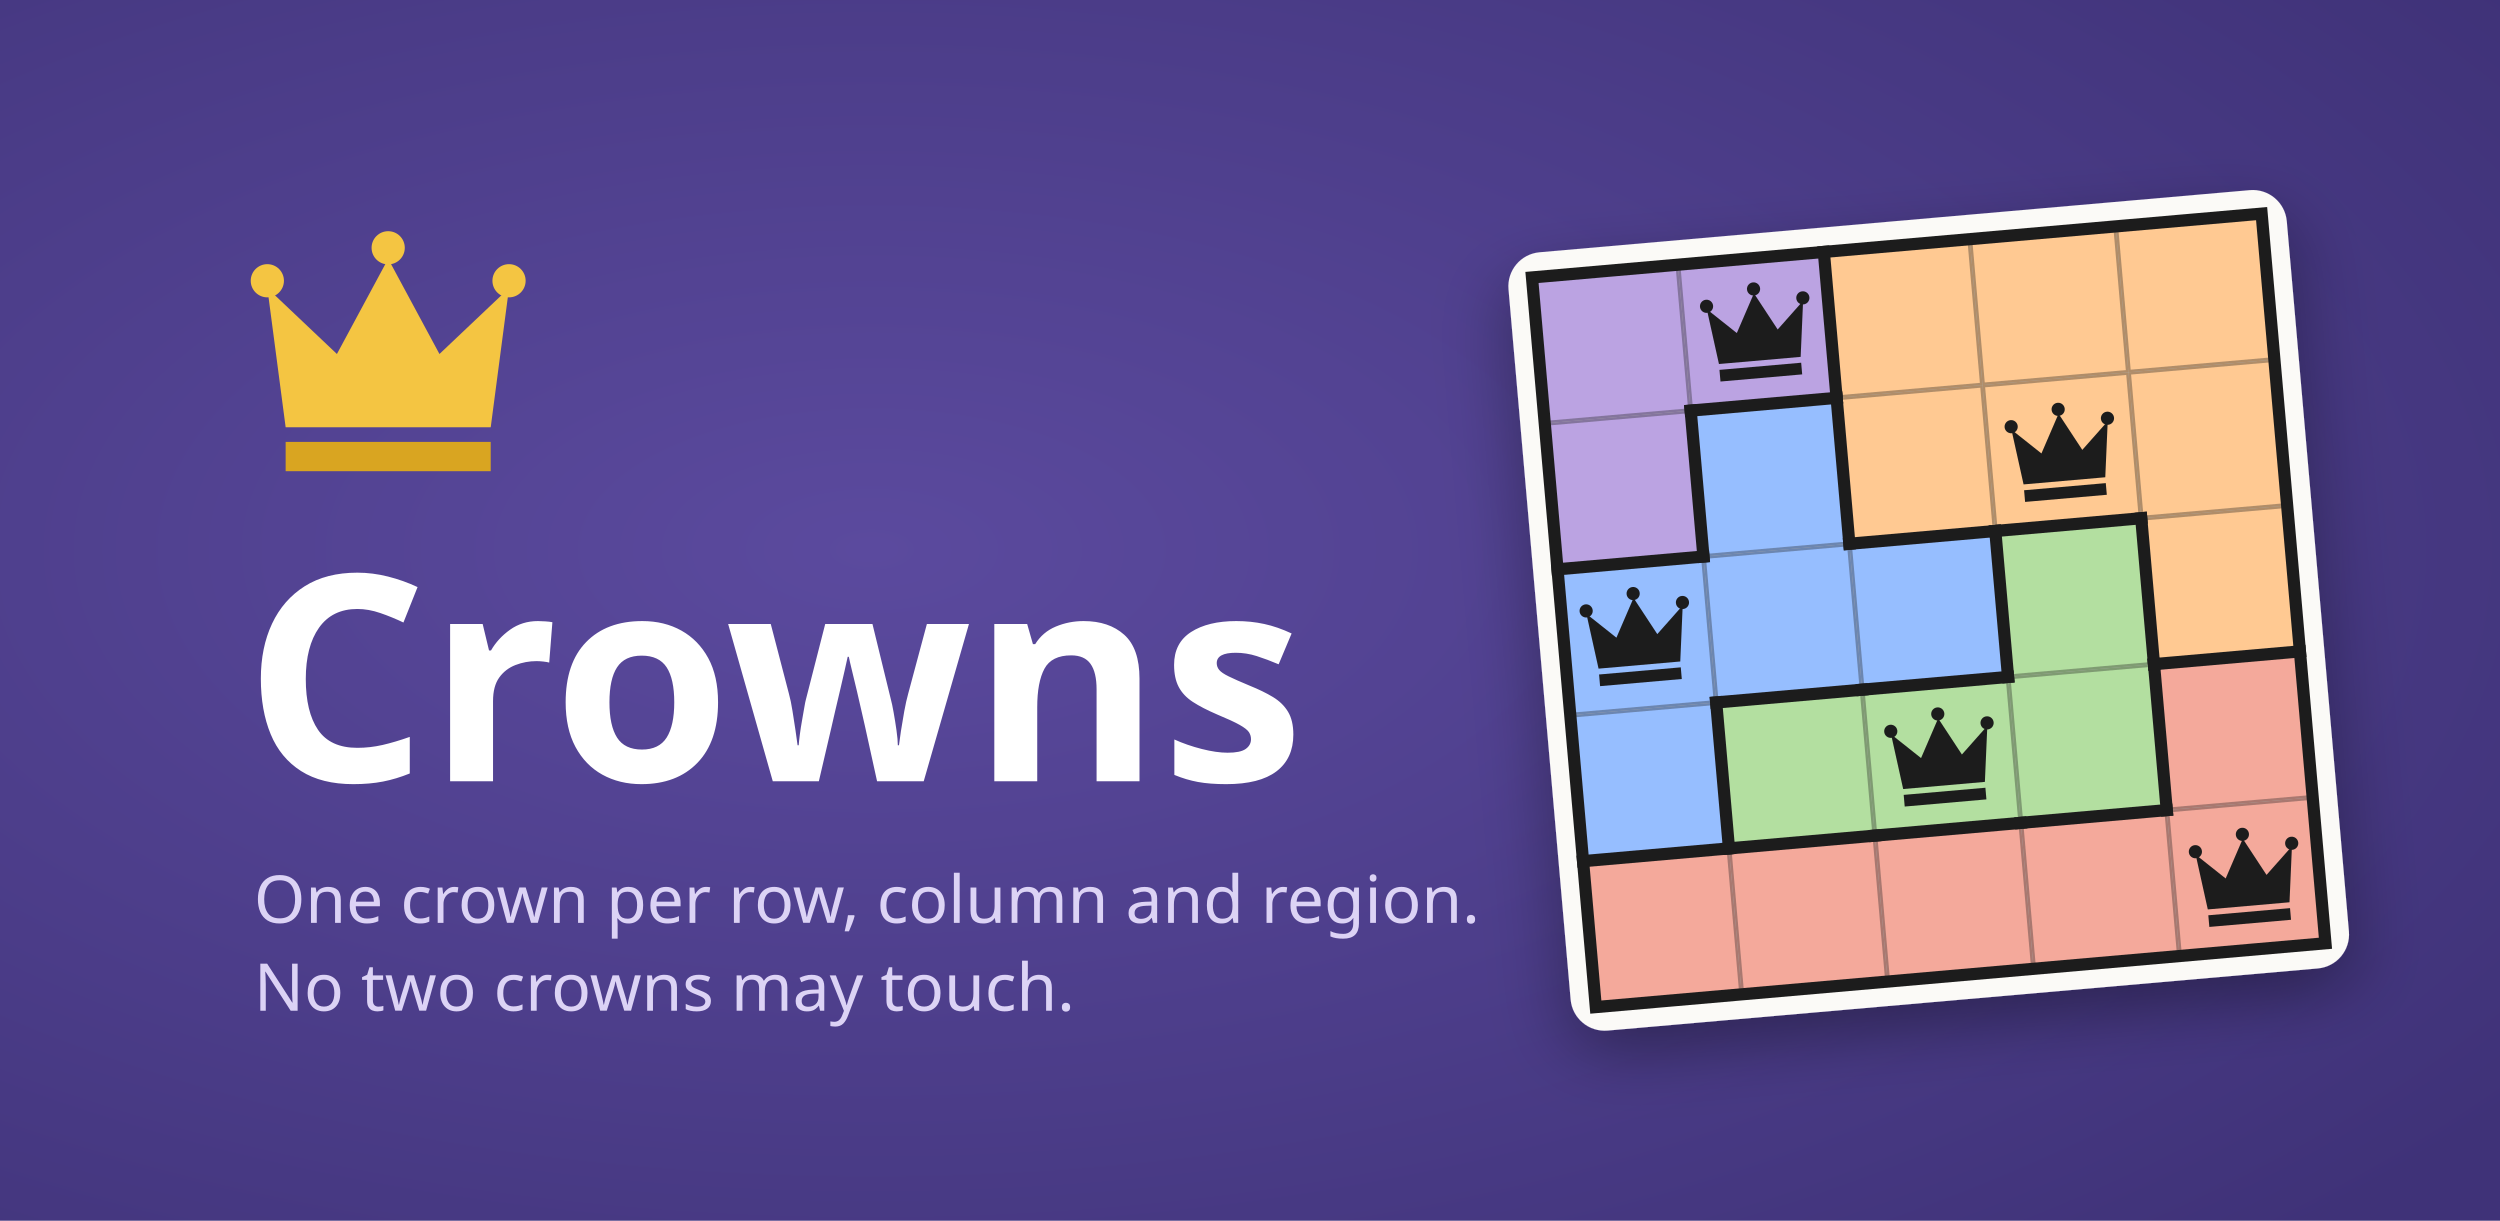
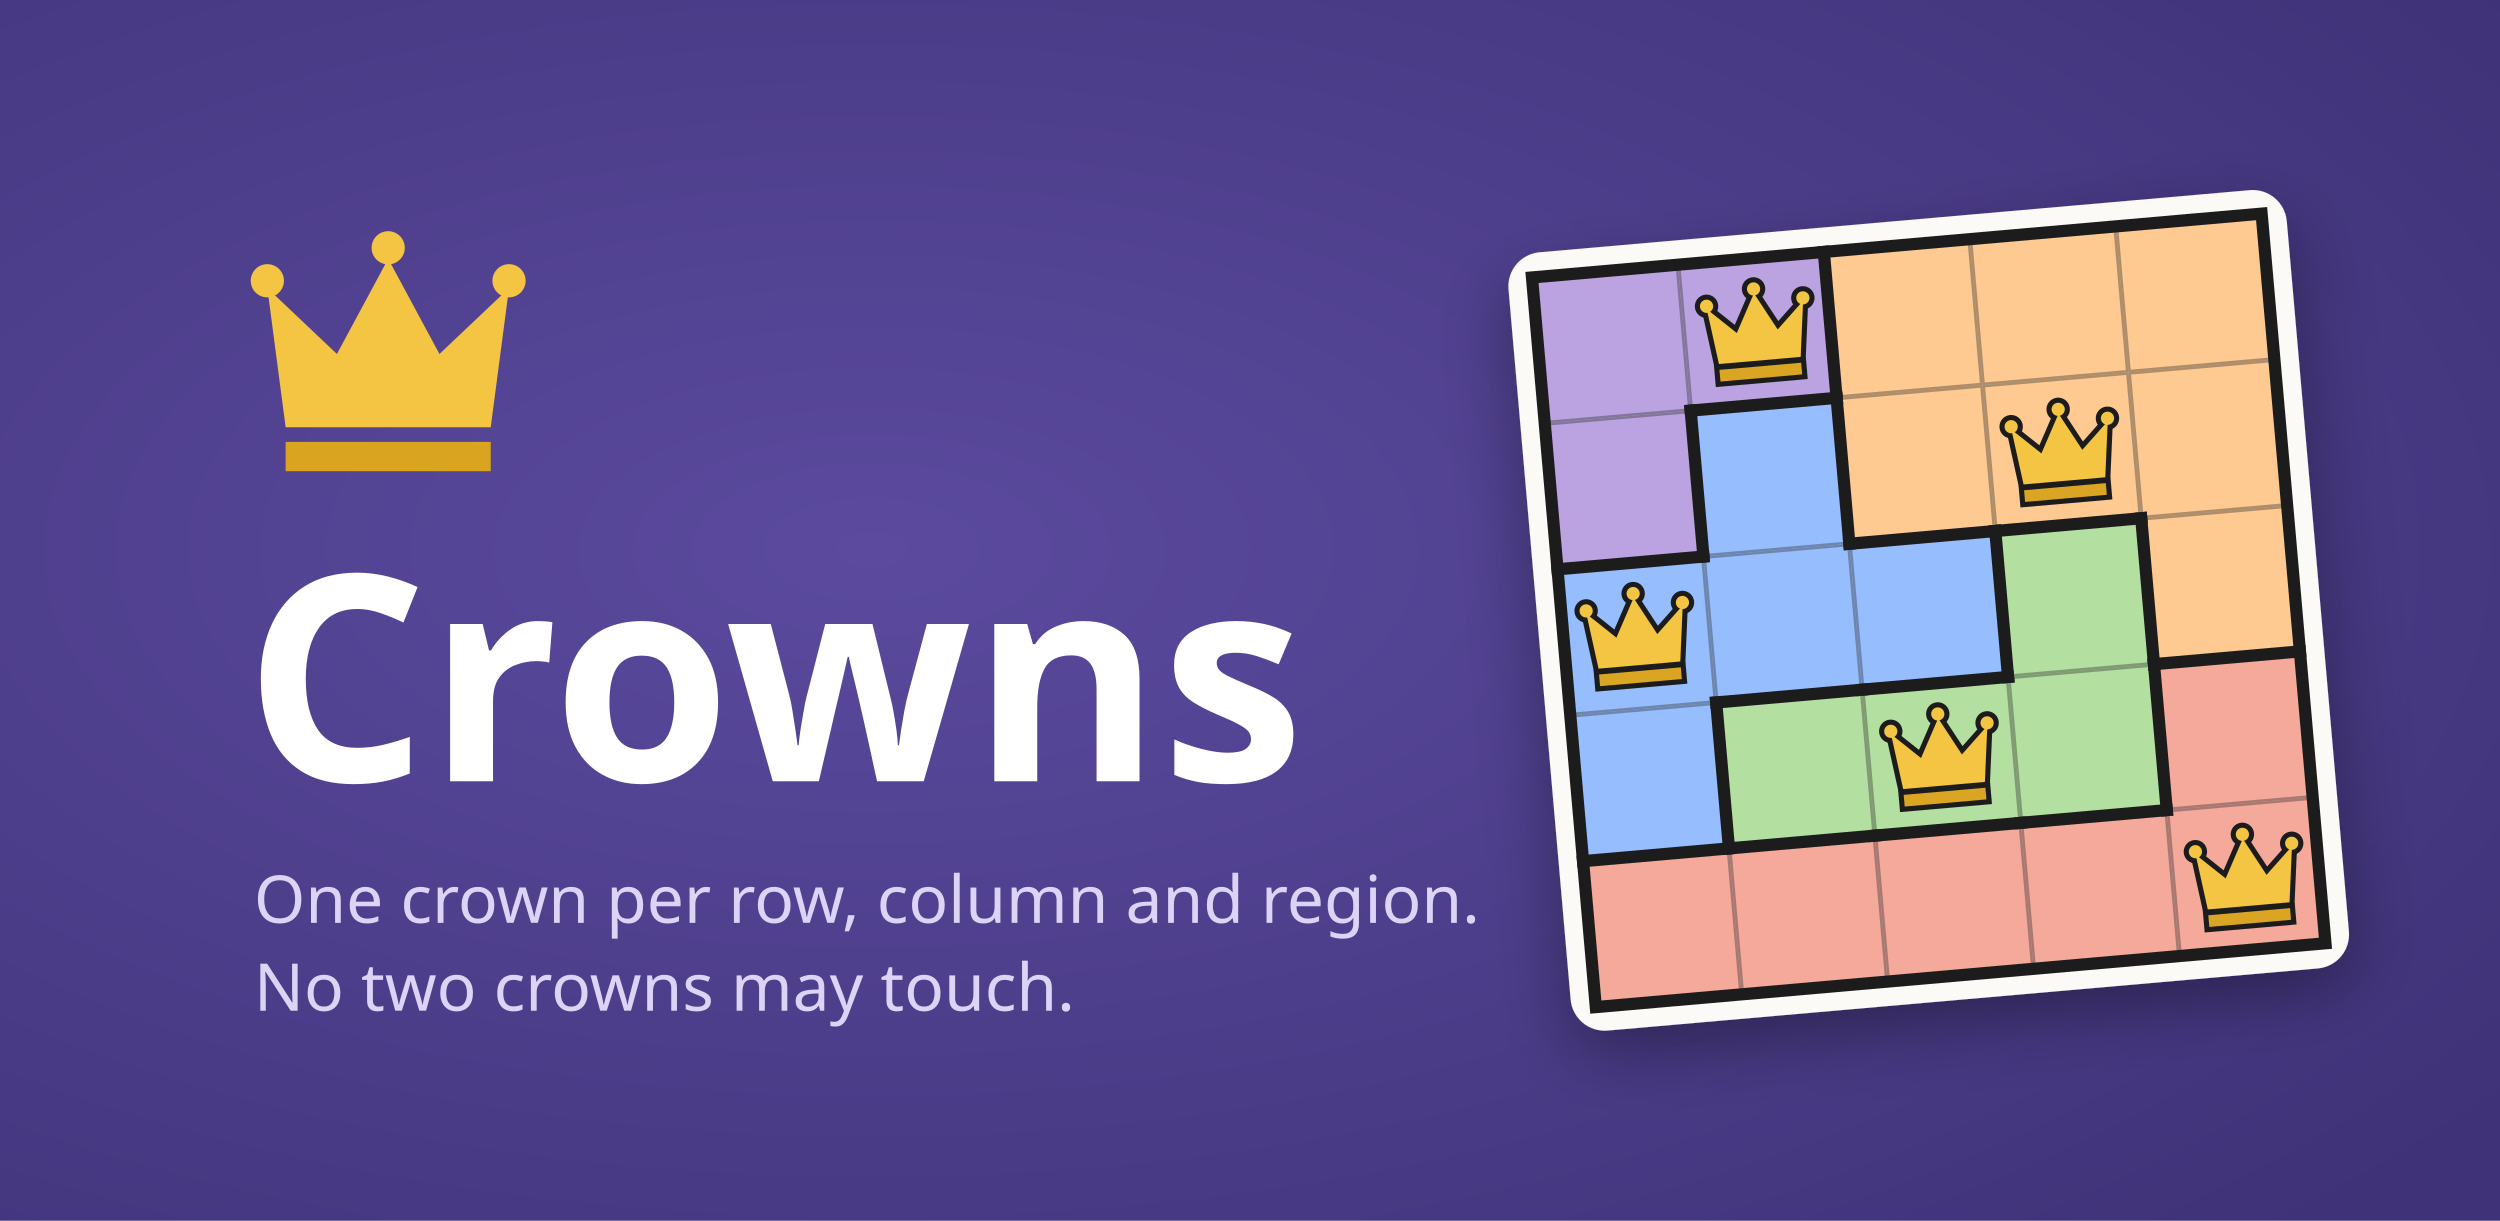
<svg xmlns="http://www.w3.org/2000/svg" width="1024" height="500" viewBox="0 0 1024 500">
  <defs>
    <radialGradient id="bg" cx="35%" cy="45%" r="80%">
      <stop offset="0" stop-color="#5b4a9e" />
      <stop offset="1" stop-color="#3f3278" />
    </radialGradient>
    <filter id="shadow" x="-20%" y="-20%" width="140%" height="140%">
      <feDropShadow dx="0" dy="10" stdDeviation="14" flood-color="#000" flood-opacity="0.35" />
    </filter>
  </defs>
  <rect width="1024" height="500" fill="url(#bg)" />
  <polygon points="117.0,175.0 109.5,118.0 138.0,145.0 159.0,106.0 180.0,145.0 208.5,118.0 201.0,175.0" fill="#f4c542" />
  <rect x="117.0" y="181.0" width="84.0" height="12.0" fill="#d9a521" />
  <circle cx="109.5" cy="115.0" r="6.8" fill="#f4c542" />
  <circle cx="159.0" cy="101.5" r="6.8" fill="#f4c542" />
  <circle cx="208.5" cy="115.0" r="6.8" fill="#f4c542" />
  <text x="100" y="320" font-family="Fira Sans" font-weight="800" font-size="118" fill="#ffffff">Crowns</text>
  <text x="104" y="378" font-family="Fira Sans" font-weight="500" font-size="27" fill="#dcd3f5">One crown per row, column and region.</text>
  <text x="104" y="414" font-family="Fira Sans" font-weight="500" font-size="27" fill="#dcd3f5">No two crowns may touch.</text>
  <g filter="url(#shadow)" transform="rotate(-5 790 250)">
    <rect x="630" y="90" width="320" height="320" rx="14" fill="#fbfaf7" />
    <rect x="640.0" y="100.0" width="60.0" height="60.0" fill="#bba3e2" />
    <rect x="700.0" y="100.0" width="60.0" height="60.0" fill="#bba3e2" />
    <rect x="760.0" y="100.0" width="60.0" height="60.0" fill="#ffc992" />
    <rect x="820.0" y="100.0" width="60.0" height="60.0" fill="#ffc992" />
    <rect x="880.0" y="100.0" width="60.0" height="60.0" fill="#ffc992" />
    <rect x="640.0" y="160.0" width="60.0" height="60.0" fill="#bba3e2" />
    <rect x="700.0" y="160.0" width="60.0" height="60.0" fill="#96beff" />
    <rect x="760.0" y="160.0" width="60.0" height="60.0" fill="#ffc992" />
    <rect x="820.0" y="160.0" width="60.0" height="60.0" fill="#ffc992" />
    <rect x="880.0" y="160.0" width="60.0" height="60.0" fill="#ffc992" />
    <rect x="640.0" y="220.0" width="60.0" height="60.0" fill="#96beff" />
    <rect x="700.0" y="220.0" width="60.0" height="60.0" fill="#96beff" />
    <rect x="760.0" y="220.0" width="60.0" height="60.0" fill="#96beff" />
    <rect x="820.0" y="220.0" width="60.0" height="60.0" fill="#b3dfa0" />
    <rect x="880.0" y="220.0" width="60.0" height="60.0" fill="#ffc992" />
    <rect x="640.0" y="280.0" width="60.0" height="60.0" fill="#96beff" />
    <rect x="700.0" y="280.0" width="60.0" height="60.0" fill="#b3dfa0" />
    <rect x="760.0" y="280.0" width="60.0" height="60.0" fill="#b3dfa0" />
    <rect x="820.0" y="280.0" width="60.0" height="60.0" fill="#b3dfa0" />
    <rect x="880.0" y="280.0" width="60.0" height="60.0" fill="#f4a99b" />
    <rect x="640.0" y="340.0" width="60.0" height="60.0" fill="#f4a99b" />
    <rect x="700.0" y="340.0" width="60.0" height="60.0" fill="#f4a99b" />
    <rect x="760.0" y="340.0" width="60.0" height="60.0" fill="#f4a99b" />
    <rect x="820.0" y="340.0" width="60.0" height="60.0" fill="#f4a99b" />
    <rect x="880.0" y="340.0" width="60.0" height="60.0" fill="#f4a99b" />
    <g opacity="0.35" stroke="#1e1e1e" stroke-width="2">
      <line x1="700.0" y1="100.0" x2="700.0" y2="160.0" />
      <line x1="640.0" y1="160.0" x2="700.0" y2="160.0" />
      <line x1="820.0" y1="100.0" x2="820.0" y2="160.0" />
      <line x1="760.0" y1="160.0" x2="820.0" y2="160.0" />
      <line x1="880.0" y1="100.0" x2="880.0" y2="160.0" />
      <line x1="820.0" y1="160.0" x2="880.0" y2="160.0" />
      <line x1="880.0" y1="160.0" x2="940.0" y2="160.0" />
      <line x1="700.0" y1="220.0" x2="760.0" y2="220.0" />
      <line x1="820.0" y1="160.0" x2="820.0" y2="220.0" />
      <line x1="880.0" y1="160.0" x2="880.0" y2="220.0" />
      <line x1="880.0" y1="220.0" x2="940.0" y2="220.0" />
      <line x1="700.0" y1="220.0" x2="700.0" y2="280.0" />
      <line x1="640.0" y1="280.0" x2="700.0" y2="280.0" />
      <line x1="760.0" y1="220.0" x2="760.0" y2="280.0" />
      <line x1="820.0" y1="280.0" x2="880.0" y2="280.0" />
      <line x1="760.0" y1="280.0" x2="760.0" y2="340.0" />
      <line x1="820.0" y1="280.0" x2="820.0" y2="340.0" />
      <line x1="880.0" y1="340.0" x2="940.0" y2="340.0" />
      <line x1="700.0" y1="340.0" x2="700.0" y2="400.0" />
      <line x1="760.0" y1="340.0" x2="760.0" y2="400.0" />
      <line x1="820.0" y1="340.0" x2="820.0" y2="400.0" />
      <line x1="880.0" y1="340.0" x2="880.0" y2="400.0" />
    </g>
    <g stroke="#1e1e1e" stroke-width="5" stroke-linecap="square">
      <line x1="760.0" y1="100.0" x2="760.0" y2="160.0" />
      <line x1="700.0" y1="160.0" x2="760.0" y2="160.0" />
      <line x1="700.0" y1="160.0" x2="700.0" y2="220.0" />
      <line x1="640.0" y1="220.0" x2="700.0" y2="220.0" />
      <line x1="760.0" y1="160.0" x2="760.0" y2="220.0" />
      <line x1="760.0" y1="220.0" x2="820.0" y2="220.0" />
      <line x1="820.0" y1="220.0" x2="880.0" y2="220.0" />
      <line x1="700.0" y1="280.0" x2="760.0" y2="280.0" />
      <line x1="820.0" y1="220.0" x2="820.0" y2="280.0" />
      <line x1="760.0" y1="280.0" x2="820.0" y2="280.0" />
      <line x1="880.0" y1="220.0" x2="880.0" y2="280.0" />
      <line x1="880.0" y1="280.0" x2="940.0" y2="280.0" />
      <line x1="700.0" y1="280.0" x2="700.0" y2="340.0" />
      <line x1="640.0" y1="340.0" x2="700.0" y2="340.0" />
      <line x1="700.0" y1="340.0" x2="760.0" y2="340.0" />
      <line x1="760.0" y1="340.0" x2="820.0" y2="340.0" />
      <line x1="880.0" y1="280.0" x2="880.0" y2="340.0" />
      <line x1="820.0" y1="340.0" x2="880.0" y2="340.0" />
    </g>
    <rect x="640" y="100" width="300" height="300" fill="none" stroke="#1e1e1e" stroke-width="5" />
-     <polygon points="713.2,142.0 710.2,119.2 721.6,130.0 730.0,114.4 738.4,130.0 749.8,119.2 746.8,142.0" fill="#1e1e1e" />
-     <rect x="713.2" y="144.4" width="33.6" height="4.8" fill="#1e1e1e" />
-     <circle cx="710.2" cy="118.0" r="2.7" fill="#1e1e1e" />
-     <circle cx="730.0" cy="112.6" r="2.7" fill="#1e1e1e" />
-     <circle cx="749.8" cy="118.0" r="2.7" fill="#1e1e1e" />
-     <polygon points="833.2,202.0 830.2,179.2 841.6,190.0 850.0,174.4 858.4,190.0 869.8,179.2 866.8,202.0" fill="#1e1e1e" />
-     <rect x="833.2" y="204.4" width="33.6" height="4.8" fill="#1e1e1e" />
-     <circle cx="830.2" cy="178.0" r="2.7" fill="#1e1e1e" />
-     <circle cx="850.0" cy="172.6" r="2.7" fill="#1e1e1e" />
-     <circle cx="869.8" cy="178.0" r="2.7" fill="#1e1e1e" />
-     <polygon points="653.2,262.0 650.2,239.2 661.6,250.0 670.0,234.4 678.4,250.0 689.8,239.2 686.8,262.0" fill="#1e1e1e" />
-     <rect x="653.2" y="264.4" width="33.6" height="4.8" fill="#1e1e1e" />
-     <circle cx="650.2" cy="238.0" r="2.7" fill="#1e1e1e" />
-     <circle cx="670.0" cy="232.6" r="2.7" fill="#1e1e1e" />
-     <circle cx="689.8" cy="238.0" r="2.7" fill="#1e1e1e" />
-     <polygon points="773.2,322.0 770.2,299.2 781.6,310.0 790.0,294.4 798.4,310.0 809.8,299.2 806.8,322.0" fill="#1e1e1e" />
-     <rect x="773.2" y="324.4" width="33.6" height="4.8" fill="#1e1e1e" />
-     <circle cx="770.2" cy="298.0" r="2.7" fill="#1e1e1e" />
-     <circle cx="790.0" cy="292.6" r="2.7" fill="#1e1e1e" />
-     <circle cx="809.8" cy="298.0" r="2.7" fill="#1e1e1e" />
-     <polygon points="893.2,382.0 890.2,359.2 901.6,370.0 910.0,354.4 918.4,370.0 929.8,359.2 926.8,382.0" fill="#1e1e1e" />
-     <rect x="893.2" y="384.4" width="33.6" height="4.8" fill="#1e1e1e" />
-     <circle cx="890.2" cy="358.0" r="2.7" fill="#1e1e1e" />
-     <circle cx="910.0" cy="352.6" r="2.7" fill="#1e1e1e" />
-     <circle cx="929.8" cy="358.0" r="2.7" fill="#1e1e1e" />
+     <polygon points="713.2,142.0 710.2,119.2 721.6,130.0 730.0,114.4 738.4,130.0 749.8,119.2 746.8,142.0" fill="#1e1e1e" stroke="#1e1e1e" stroke-width="4.2" stroke-linejoin="round" />
+     <rect x="711.1" y="142.3" width="37.8" height="9.0" fill="#1e1e1e" />
+     <circle cx="710.2" cy="118.0" r="4.8" fill="#1e1e1e" />
+     <circle cx="730.0" cy="112.6" r="4.8" fill="#1e1e1e" />
+     <circle cx="749.8" cy="118.0" r="4.8" fill="#1e1e1e" />
+     <polygon points="713.2,142.0 710.2,119.2 721.6,130.0 730.0,114.4 738.4,130.0 749.8,119.2 746.8,142.0" fill="#f4c542" />
+     <rect x="713.2" y="144.4" width="33.6" height="4.8" fill="#d9a521" />
+     <circle cx="710.2" cy="118.0" r="2.7" fill="#f4c542" />
+     <circle cx="730.0" cy="112.6" r="2.7" fill="#f4c542" />
+     <circle cx="749.8" cy="118.0" r="2.7" fill="#f4c542" />
+     <polygon points="833.2,202.0 830.2,179.2 841.6,190.0 850.0,174.4 858.4,190.0 869.8,179.2 866.8,202.0" fill="#1e1e1e" stroke="#1e1e1e" stroke-width="4.2" stroke-linejoin="round" />
+     <rect x="831.1" y="202.3" width="37.8" height="9.0" fill="#1e1e1e" />
+     <circle cx="830.2" cy="178.0" r="4.8" fill="#1e1e1e" />
+     <circle cx="850.0" cy="172.6" r="4.8" fill="#1e1e1e" />
+     <circle cx="869.8" cy="178.0" r="4.8" fill="#1e1e1e" />
+     <polygon points="833.2,202.0 830.2,179.2 841.6,190.0 850.0,174.4 858.4,190.0 869.8,179.2 866.8,202.0" fill="#f4c542" />
+     <rect x="833.2" y="204.4" width="33.6" height="4.8" fill="#d9a521" />
+     <circle cx="830.2" cy="178.0" r="2.7" fill="#f4c542" />
+     <circle cx="850.0" cy="172.6" r="2.7" fill="#f4c542" />
+     <circle cx="869.8" cy="178.0" r="2.7" fill="#f4c542" />
+     <polygon points="653.2,262.0 650.2,239.2 661.6,250.0 670.0,234.4 678.4,250.0 689.8,239.2 686.8,262.0" fill="#1e1e1e" stroke="#1e1e1e" stroke-width="4.2" stroke-linejoin="round" />
+     <rect x="651.1" y="262.3" width="37.8" height="9.0" fill="#1e1e1e" />
+     <circle cx="650.2" cy="238.0" r="4.8" fill="#1e1e1e" />
+     <circle cx="670.0" cy="232.6" r="4.8" fill="#1e1e1e" />
+     <circle cx="689.8" cy="238.0" r="4.8" fill="#1e1e1e" />
+     <polygon points="653.2,262.0 650.2,239.2 661.6,250.0 670.0,234.4 678.4,250.0 689.8,239.2 686.8,262.0" fill="#f4c542" />
+     <rect x="653.2" y="264.4" width="33.6" height="4.8" fill="#d9a521" />
+     <circle cx="650.2" cy="238.0" r="2.7" fill="#f4c542" />
+     <circle cx="670.0" cy="232.6" r="2.7" fill="#f4c542" />
+     <circle cx="689.8" cy="238.0" r="2.7" fill="#f4c542" />
+     <polygon points="773.2,322.0 770.2,299.2 781.6,310.0 790.0,294.4 798.4,310.0 809.8,299.2 806.8,322.0" fill="#1e1e1e" stroke="#1e1e1e" stroke-width="4.2" stroke-linejoin="round" />
+     <rect x="771.1" y="322.3" width="37.8" height="9.0" fill="#1e1e1e" />
+     <circle cx="770.2" cy="298.0" r="4.8" fill="#1e1e1e" />
+     <circle cx="790.0" cy="292.6" r="4.8" fill="#1e1e1e" />
+     <circle cx="809.8" cy="298.0" r="4.8" fill="#1e1e1e" />
+     <polygon points="773.2,322.0 770.2,299.2 781.6,310.0 790.0,294.4 798.4,310.0 809.8,299.2 806.8,322.0" fill="#f4c542" />
+     <rect x="773.2" y="324.4" width="33.6" height="4.8" fill="#d9a521" />
+     <circle cx="770.2" cy="298.0" r="2.7" fill="#f4c542" />
+     <circle cx="790.0" cy="292.6" r="2.7" fill="#f4c542" />
+     <circle cx="809.8" cy="298.0" r="2.7" fill="#f4c542" />
+     <polygon points="893.2,382.0 890.2,359.2 901.6,370.0 910.0,354.4 918.4,370.0 929.8,359.2 926.8,382.0" fill="#1e1e1e" stroke="#1e1e1e" stroke-width="4.2" stroke-linejoin="round" />
+     <rect x="891.1" y="382.3" width="37.8" height="9.0" fill="#1e1e1e" />
+     <circle cx="890.2" cy="358.0" r="4.8" fill="#1e1e1e" />
+     <circle cx="910.0" cy="352.6" r="4.8" fill="#1e1e1e" />
+     <circle cx="929.8" cy="358.0" r="4.8" fill="#1e1e1e" />
+     <polygon points="893.2,382.0 890.2,359.2 901.6,370.0 910.0,354.4 918.4,370.0 929.8,359.2 926.8,382.0" fill="#f4c542" />
+     <rect x="893.2" y="384.4" width="33.6" height="4.8" fill="#d9a521" />
+     <circle cx="890.2" cy="358.0" r="2.7" fill="#f4c542" />
+     <circle cx="910.0" cy="352.6" r="2.7" fill="#f4c542" />
+     <circle cx="929.8" cy="358.0" r="2.7" fill="#f4c542" />
  </g>
</svg>
